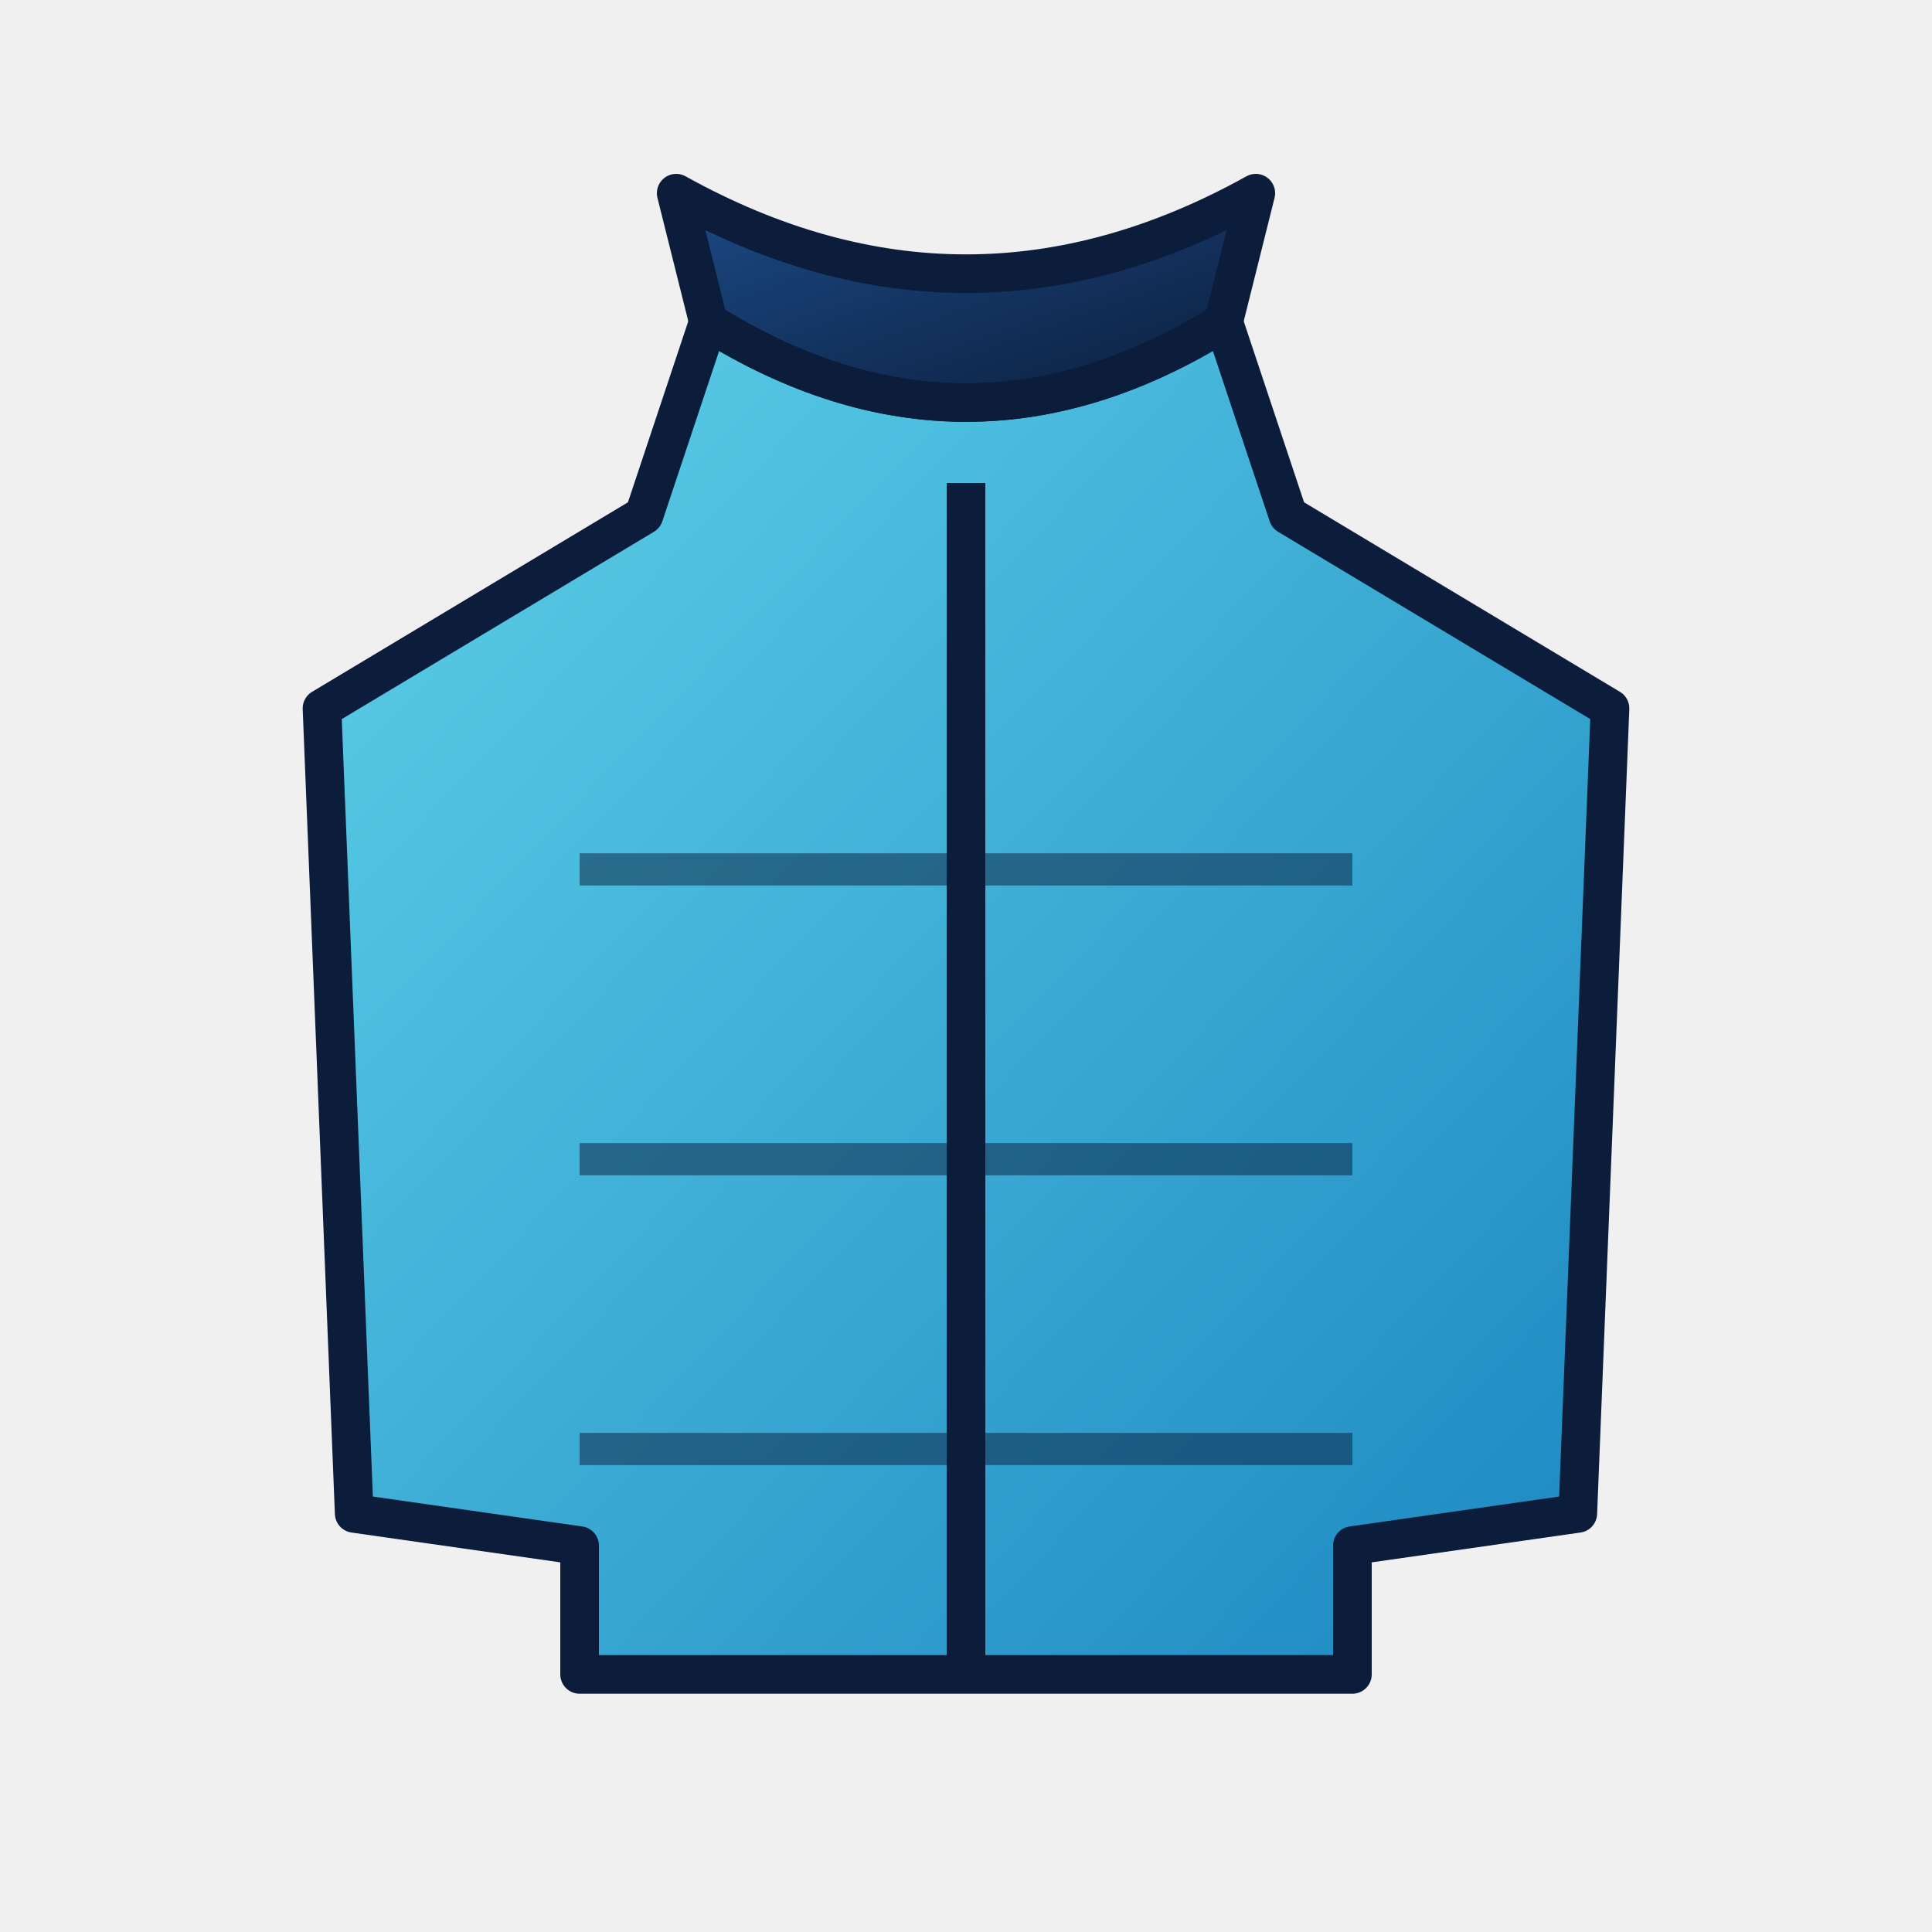
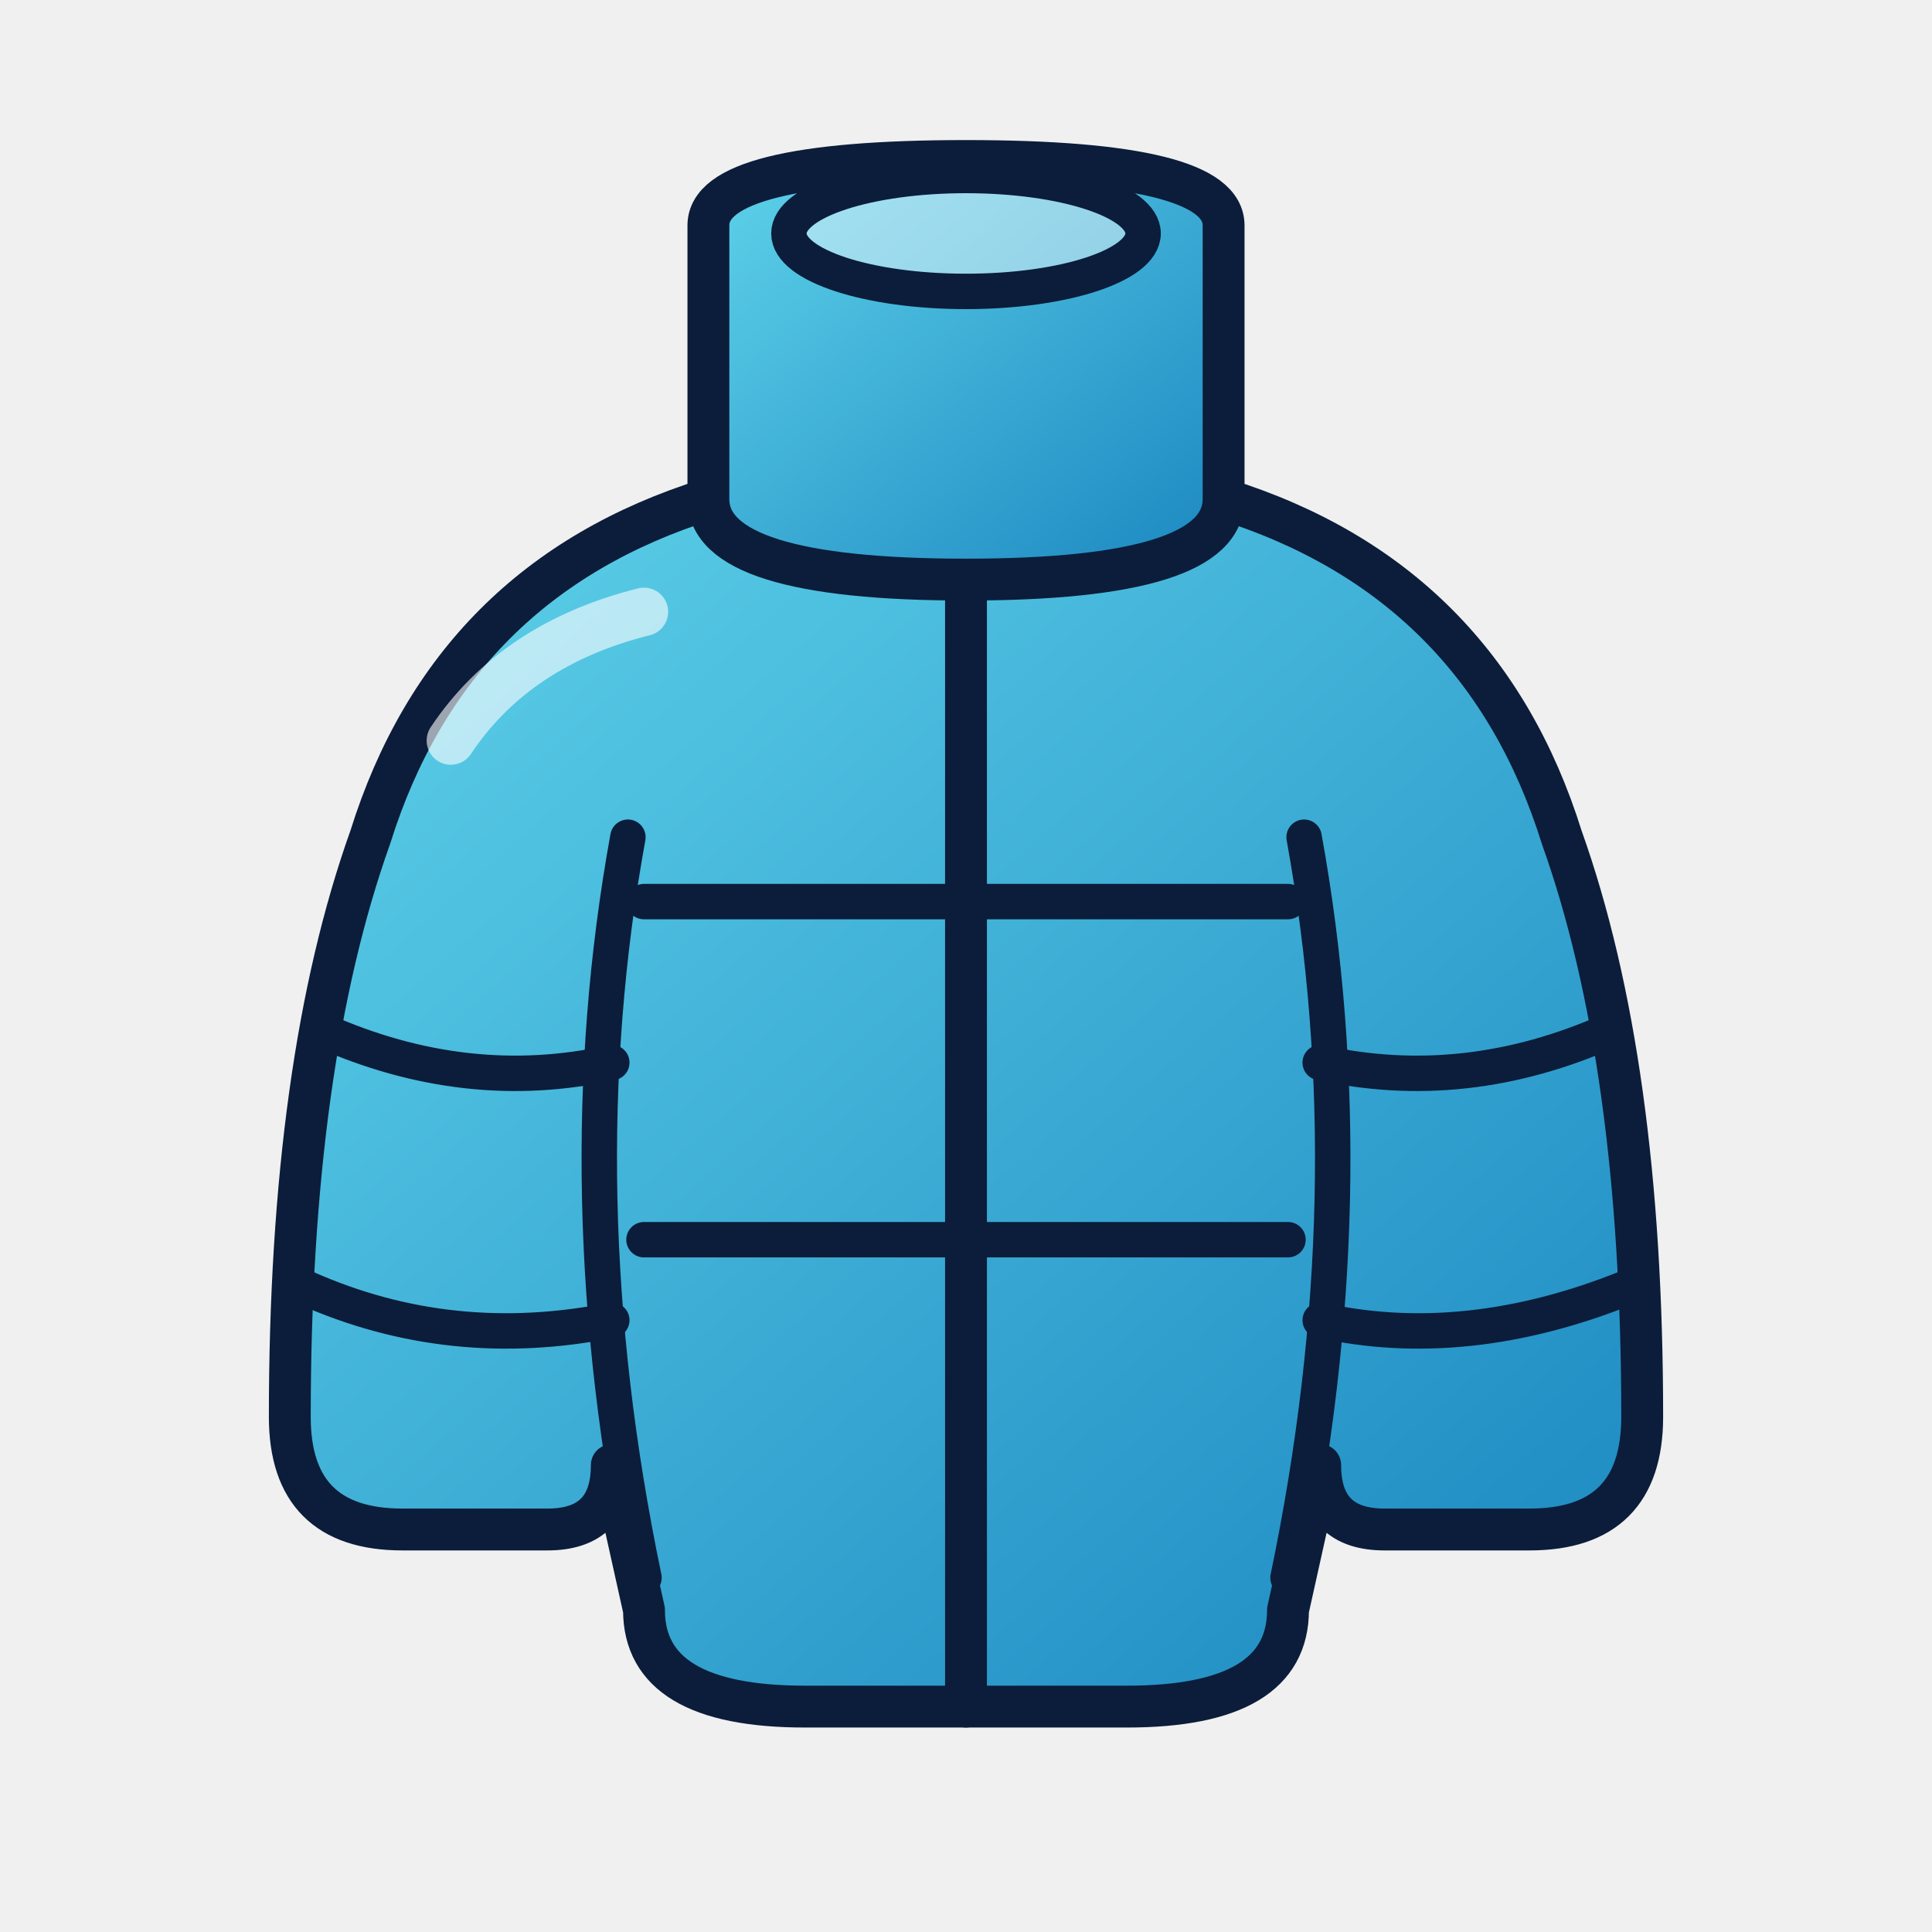
<svg xmlns="http://www.w3.org/2000/svg" viewBox="0 0 120 120">
  <defs>
    <linearGradient id="g" x1="0" y1="0" x2="1" y2="1">
      <stop offset="0" stop-color="#5fd3ea" />
      <stop offset="1" stop-color="#1a86c0" />
    </linearGradient>
    <linearGradient id="n" x1="0" y1="0" x2="1" y2="1">
      <stop offset="0" stop-color="#1b4a86" />
      <stop offset="1" stop-color="#0b1d3a" />
    </linearGradient>
  </defs>
-   <path d="M44 20 Q60 30 76 20 L80 32 L100 44 L98 94 L84 96 L84 104 L36 104 L36 96 L22 94 L20 44 L40 32 Z" fill="url(#g)" stroke="#0b1d3a" stroke-width="2.4" stroke-linejoin="round" stroke-linecap="round" />
-   <path d="M36 54 L84 54 M36 72 L84 72 M36 90 L84 90" stroke="#0b1d3a" stroke-opacity=".5" stroke-width="2" />
-   <path d="M60 30 L60 104" stroke="#0b1d3a" stroke-width="2.4" />
-   <path d="M44 20 Q60 30 76 20 L78 12 Q60 22 42 12 Z" fill="url(#n)" stroke="#0b1d3a" stroke-width="2.4" stroke-linejoin="round" stroke-linecap="round" />
+   <path d="M44 31 Q28 36 23 52 Q18 66 18 88 Q18 95 25 95 H34 Q38 95 38 91 L40 100 Q40 106 50 106 H70 Q80 106 80 100 L82 91 Q82 95 86 95 H95 Q102 95 102 88 Q102 66 97 52 Q92 36 76 31 Z" fill="url(#g)" stroke="#0b1d3a" stroke-width="2.6" stroke-linejoin="round" stroke-linecap="round" />
+   <path d="M39 52 Q35 74 40 98 M81 52 Q85 74 80 98" fill="none" stroke="#0b1d3a" stroke-linejoin="round" stroke-linecap="round" stroke-width="2.2" />
+   <path d="M20 64 Q29 68 38 66 M19 80 Q28 84 38 82 M82 66 Q91 68 100 64 M82 82 Q91 84 101 80" fill="none" stroke="#0b1d3a" stroke-linejoin="round" stroke-linecap="round" stroke-width="2.2" />
+   <path d="M40 56 H80 M40 77 H80" fill="none" stroke="#0b1d3a" stroke-linejoin="round" stroke-linecap="round" stroke-width="2.2" />
+   <path d="M44 14 Q44 10 60 10 Q76 10 76 14 L76 31 Q76 36 60 36 Q44 36 44 31 Z" fill="url(#g)" stroke="#0b1d3a" stroke-width="2.6" stroke-linejoin="round" stroke-linecap="round" />
+   <ellipse cx="60" cy="14.5" rx="11" ry="3.6" fill="#fff" fill-opacity=".45" stroke="#0b1d3a" stroke-linejoin="round" stroke-linecap="round" stroke-width="2.2" />
+   <path d="M60 36 V106" fill="none" stroke="#0b1d3a" stroke-width="2.6" stroke-linejoin="round" stroke-linecap="round" />
+   <path d="M28 46 Q32 40 40 38" fill="none" stroke="#fff" stroke-opacity=".6" stroke-width="3" stroke-linecap="round" />
</svg>
